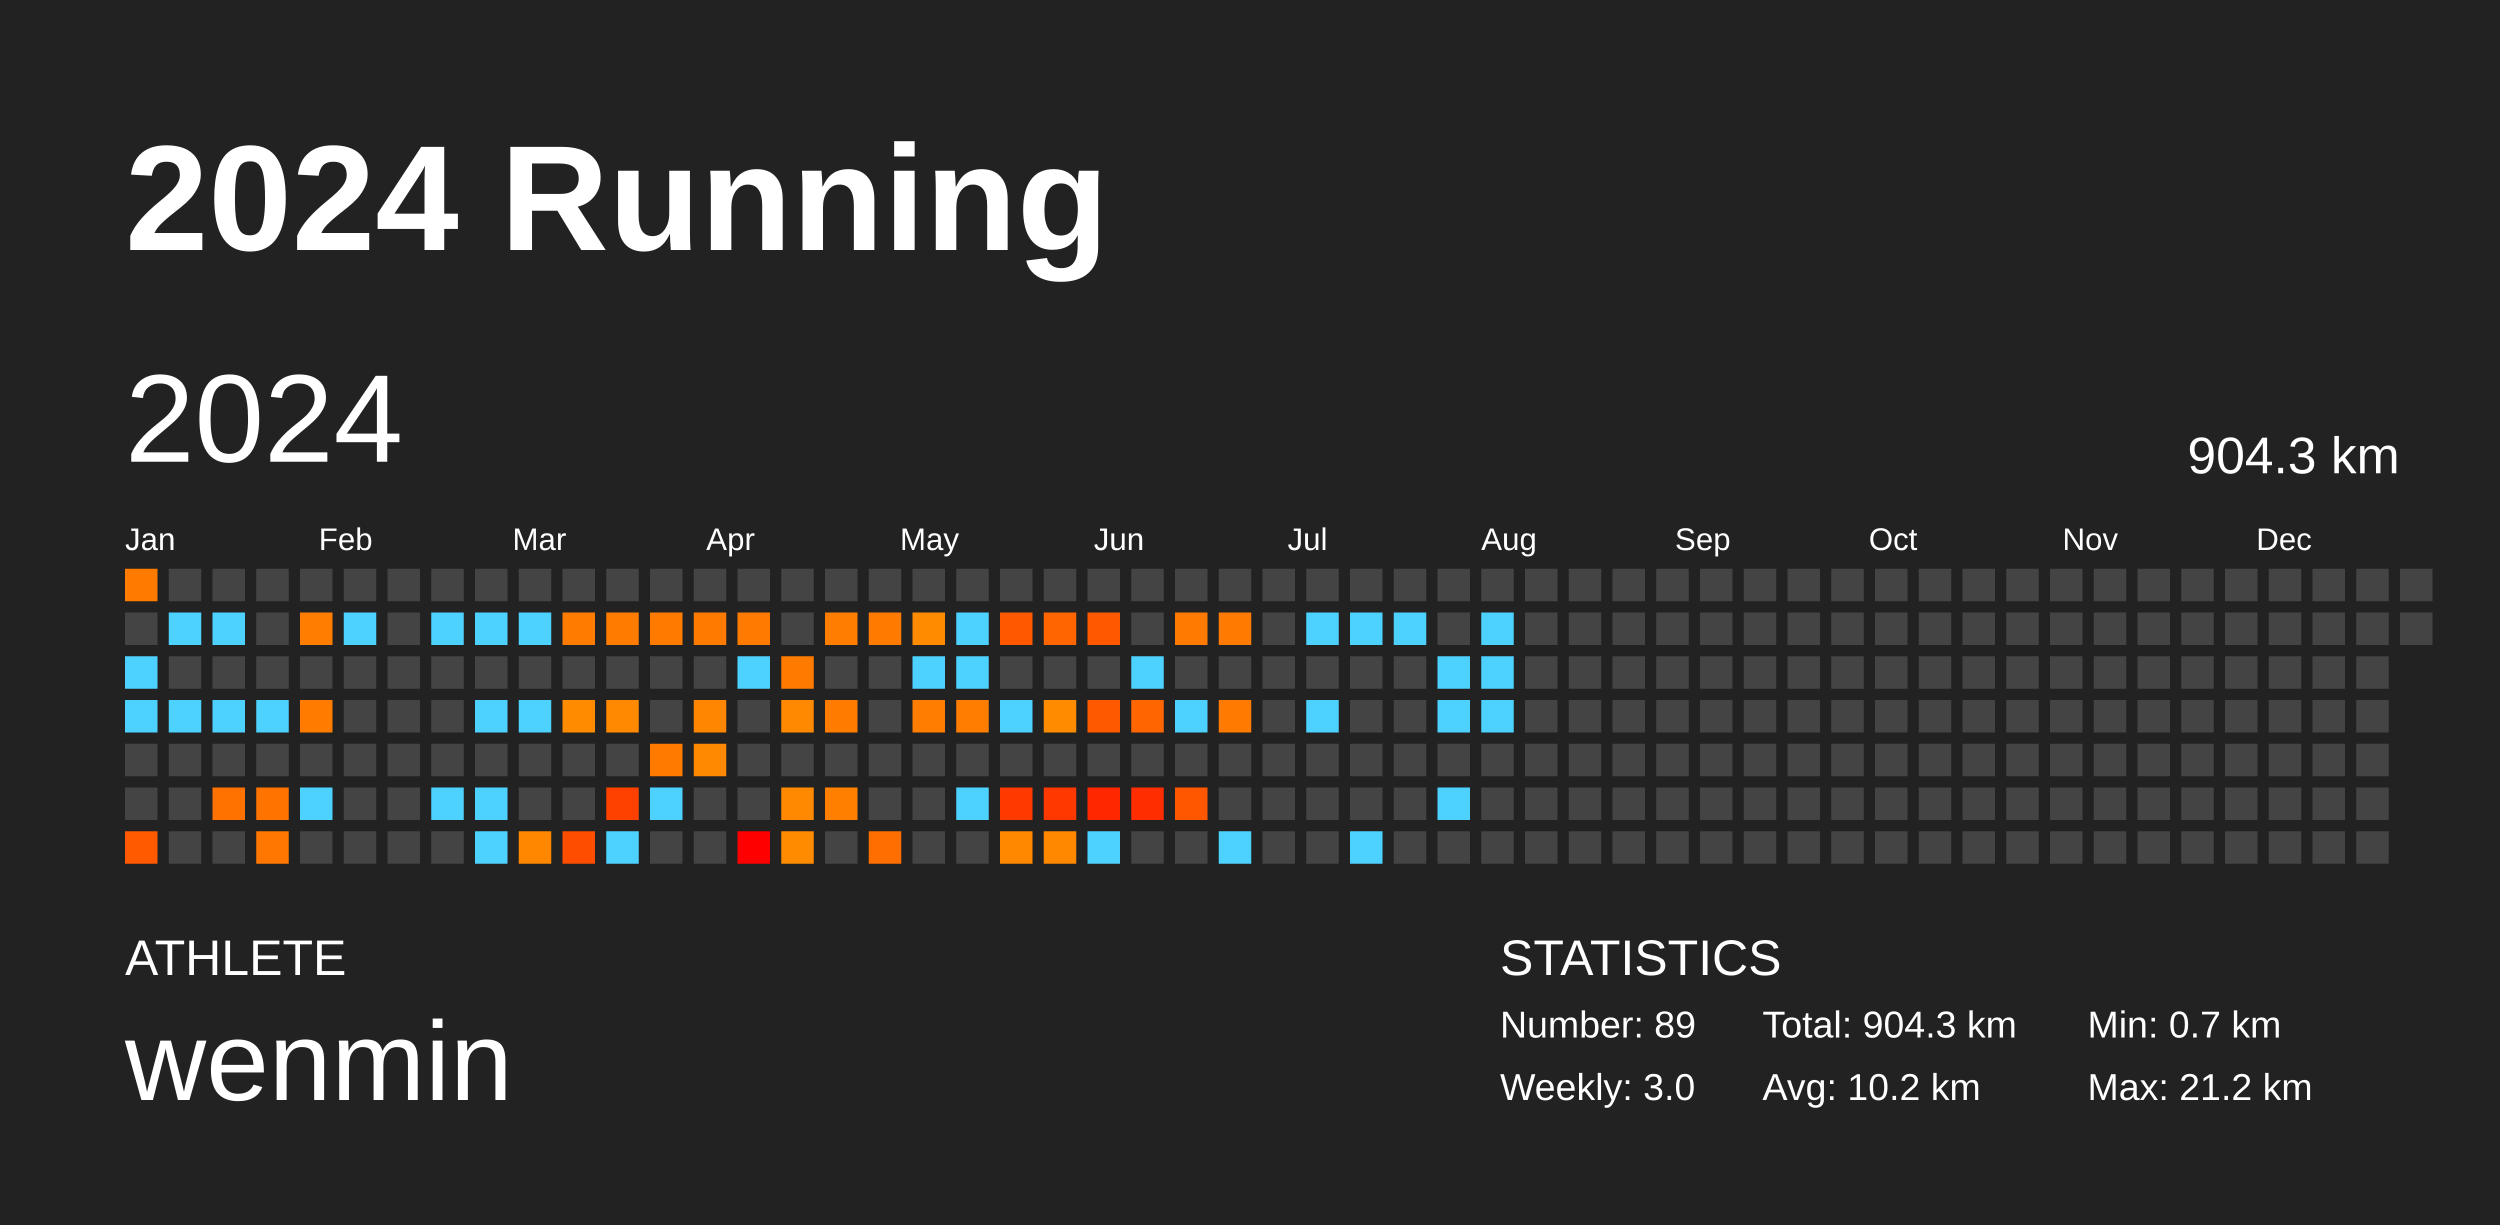
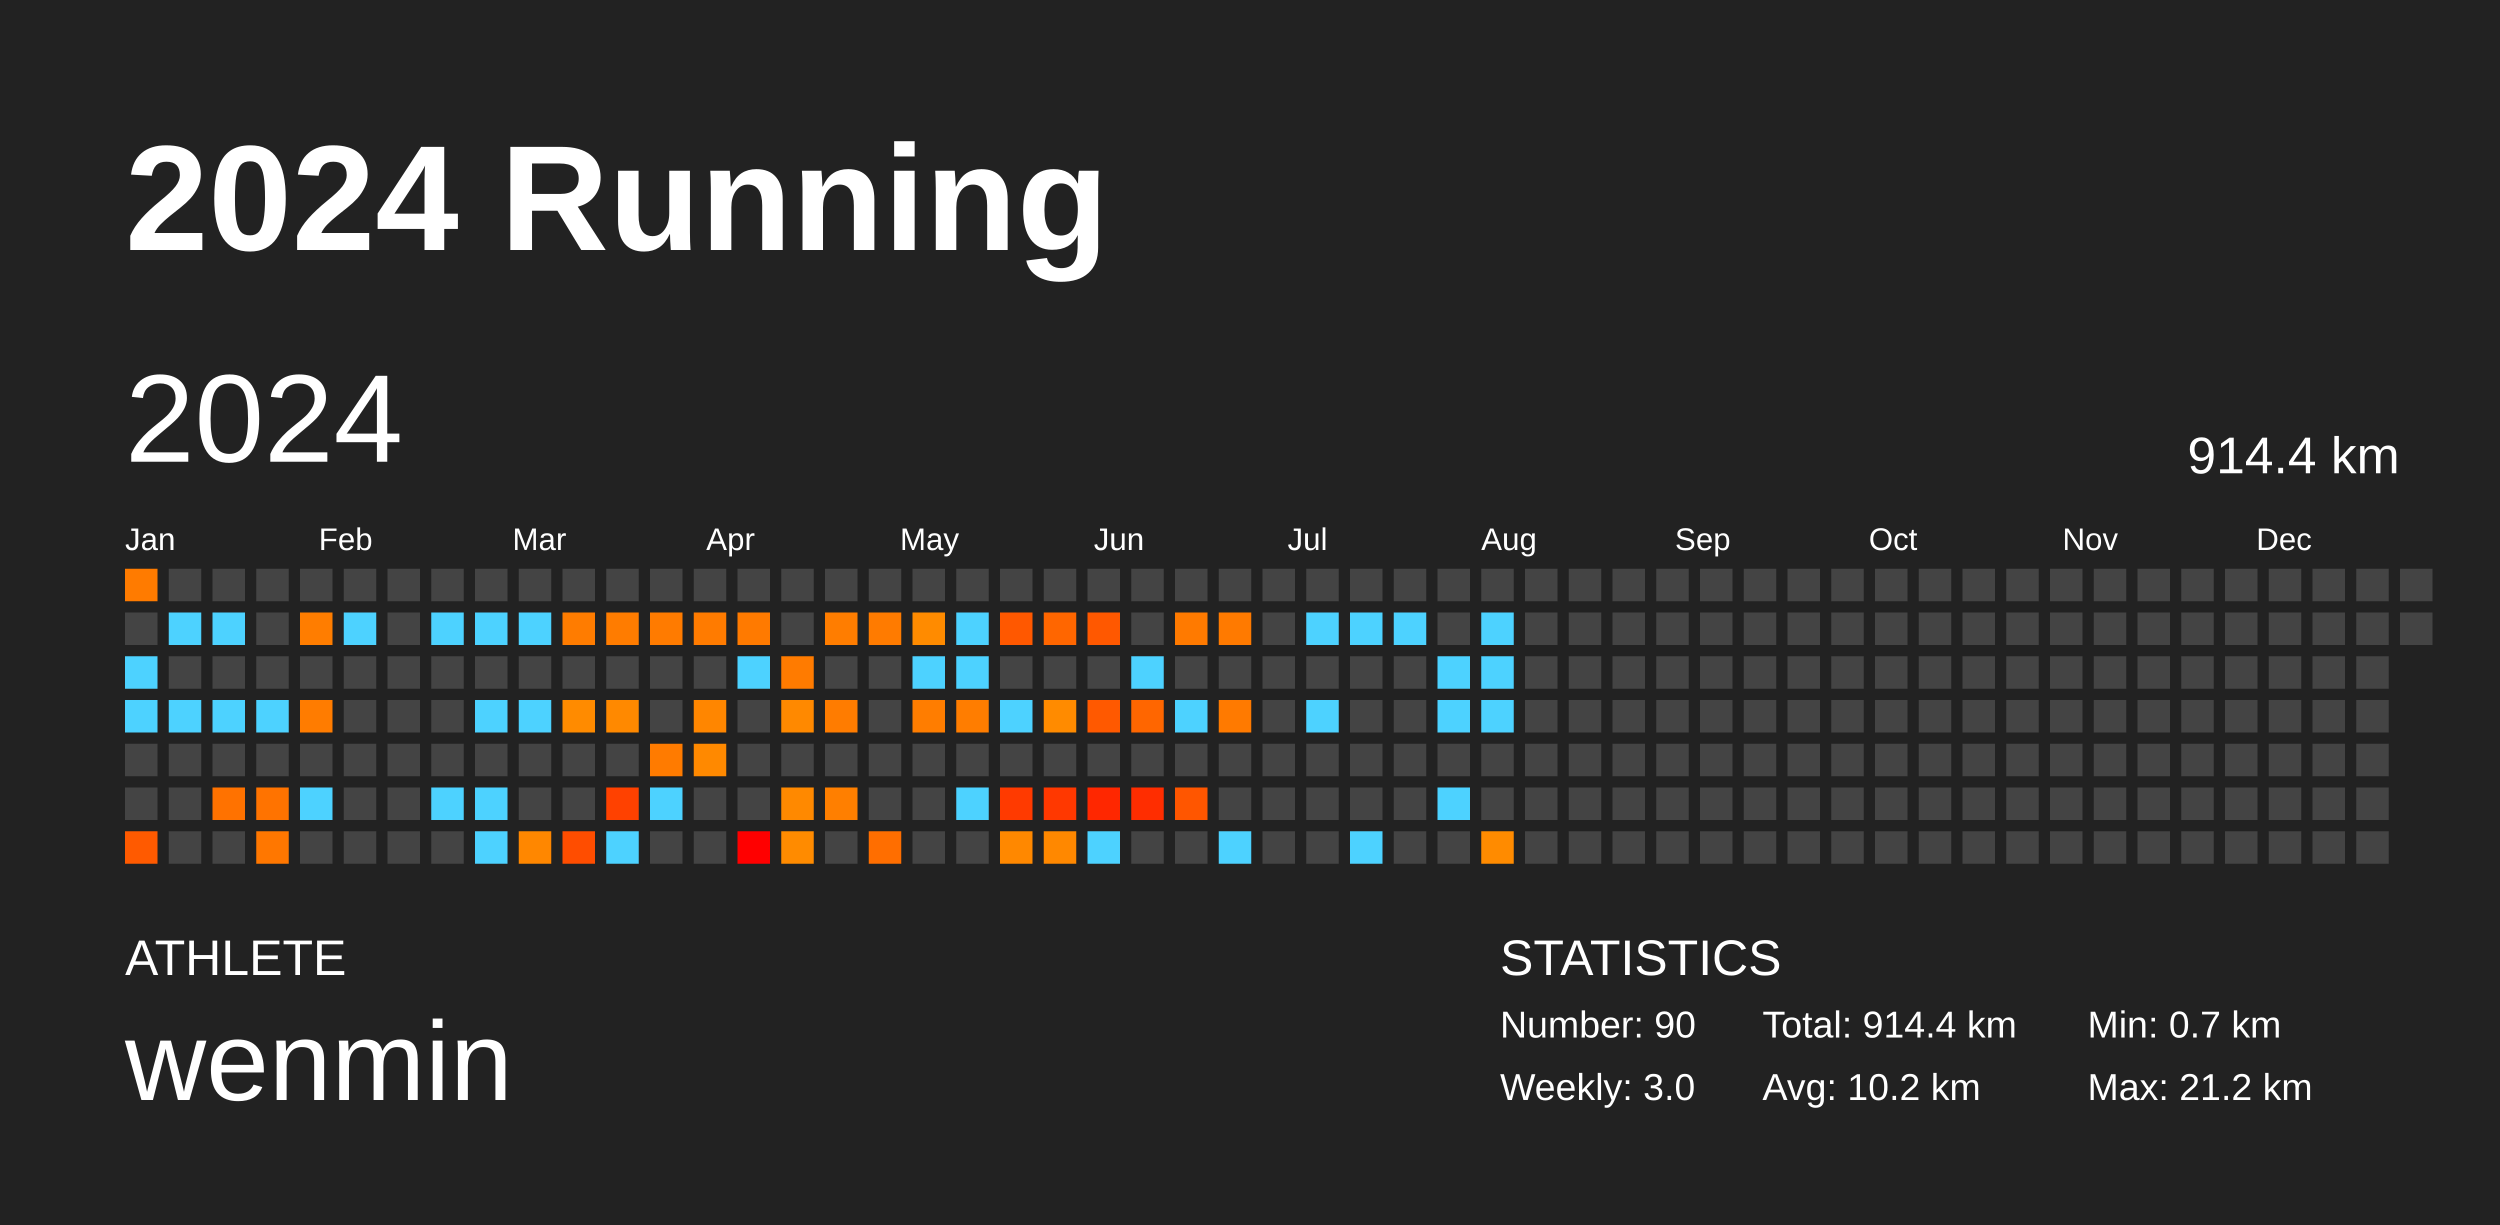
<svg xmlns="http://www.w3.org/2000/svg" baseProfile="full" height="98mm" version="1.1" viewBox="0,0,200,98" width="200mm">
  <defs />
  <rect fill="#222222" height="98" width="200" x="0" y="0" />
  <text fill="#FFFFFF" style="font-size:12px; font-family:Arial; font-weight:bold;" x="10" y="20">2024 Running</text>
  <text fill="#FFFFFF" style="font-size:4px; font-family:Arial" x="10" y="78">ATHLETE</text>
  <text fill="#FFFFFF" style="font-size:9px; font-family:Arial" x="10" y="88">wenmin</text>
  <text fill="#FFFFFF" style="font-size:4px; font-family:Arial" x="120" y="78">STATISTICS</text>
-   <text fill="#FFFFFF" style="font-size:3px; font-family:Arial" x="120" y="83">Number: 89</text>
+   <text fill="#FFFFFF" style="font-size:3px; font-family:Arial" x="120" y="83">Number: 90</text>
  <text fill="#FFFFFF" style="font-size:3px; font-family:Arial" x="120" y="88">Weekly: 3.0</text>
-   <text fill="#FFFFFF" style="font-size:3px; font-family:Arial" x="141" y="83">Total: 904.3 km</text>
+   <text fill="#FFFFFF" style="font-size:3px; font-family:Arial" x="141" y="83">Total: 914.4 km</text>
  <text fill="#FFFFFF" style="font-size:3px; font-family:Arial" x="141" y="88">Avg: 10.2 km</text>
  <text fill="#FFFFFF" style="font-size:3px; font-family:Arial" x="167" y="83">Min: 0.7 km</text>
  <text fill="#FFFFFF" style="font-size:3px; font-family:Arial" x="167" y="88">Max: 21.2 km</text>
  <text dominant-baseline="hanging" fill="#FFFFFF" style="font-size:10.0px; font-family:Arial;" x="10" y="30">2024</text>
-   <text dominant-baseline="hanging" fill="#FFFFFF" style="font-size:4.125px; font-family:Arial;" x="175" y="35">904.3 km</text>
+   <text dominant-baseline="hanging" fill="#FFFFFF" style="font-size:4.125px; font-family:Arial;" x="175" y="35">914.4 km</text>
  <text fill="#FFFFFF" style="font-size:2.5px; font-family:Arial" x="10.0" y="44">Jan</text>
  <text fill="#FFFFFF" style="font-size:2.5px; font-family:Arial" x="25.5" y="44">Feb</text>
  <text fill="#FFFFFF" style="font-size:2.5px; font-family:Arial" x="41.0" y="44">Mar</text>
  <text fill="#FFFFFF" style="font-size:2.5px; font-family:Arial" x="56.5" y="44">Apr</text>
  <text fill="#FFFFFF" style="font-size:2.5px; font-family:Arial" x="72.0" y="44">May</text>
  <text fill="#FFFFFF" style="font-size:2.5px; font-family:Arial" x="87.5" y="44">Jun</text>
  <text fill="#FFFFFF" style="font-size:2.5px; font-family:Arial" x="103.0" y="44">Jul</text>
  <text fill="#FFFFFF" style="font-size:2.5px; font-family:Arial" x="118.5" y="44">Aug</text>
  <text fill="#FFFFFF" style="font-size:2.5px; font-family:Arial" x="134.0" y="44">Sep</text>
  <text fill="#FFFFFF" style="font-size:2.5px; font-family:Arial" x="149.5" y="44">Oct</text>
  <text fill="#FFFFFF" style="font-size:2.5px; font-family:Arial" x="165.0" y="44">Nov</text>
  <text fill="#FFFFFF" style="font-size:2.5px; font-family:Arial" x="180.5" y="44">Dec</text>
  <rect fill="#ff7b00" height="2.6" width="2.6" x="10.0" y="45.5" />
  <rect fill="#444444" height="2.6" width="2.6" x="10.0" y="49.0" />
  <rect fill="#4dd2ff" height="2.6" width="2.6" x="10.0" y="52.5" />
  <rect fill="#4dd2ff" height="2.6" width="2.6" x="10.0" y="56.0" />
  <rect fill="#444444" height="2.6" width="2.6" x="10.0" y="59.5" />
  <rect fill="#444444" height="2.6" width="2.6" x="10.0" y="63.0" />
  <rect fill="#ff5a00" height="2.6" width="2.6" x="10.0" y="66.5" />
  <rect fill="#444444" height="2.6" width="2.6" x="13.5" y="45.5" />
  <rect fill="#4dd2ff" height="2.6" width="2.6" x="13.5" y="49.0" />
  <rect fill="#444444" height="2.6" width="2.6" x="13.5" y="52.5" />
  <rect fill="#4dd2ff" height="2.6" width="2.6" x="13.5" y="56.0" />
  <rect fill="#444444" height="2.6" width="2.6" x="13.5" y="59.5" />
  <rect fill="#444444" height="2.6" width="2.6" x="13.5" y="63.0" />
  <rect fill="#444444" height="2.6" width="2.6" x="13.5" y="66.5" />
  <rect fill="#444444" height="2.6" width="2.6" x="17.0" y="45.5" />
  <rect fill="#4dd2ff" height="2.6" width="2.6" x="17.0" y="49.0" />
  <rect fill="#444444" height="2.6" width="2.6" x="17.0" y="52.5" />
  <rect fill="#4dd2ff" height="2.6" width="2.6" x="17.0" y="56.0" />
  <rect fill="#444444" height="2.6" width="2.6" x="17.0" y="59.5" />
  <rect fill="#ff7200" height="2.6" width="2.6" x="17.0" y="63.0" />
  <rect fill="#444444" height="2.6" width="2.6" x="17.0" y="66.5" />
  <rect fill="#444444" height="2.6" width="2.6" x="20.5" y="45.5" />
  <rect fill="#444444" height="2.6" width="2.6" x="20.5" y="49.0" />
  <rect fill="#444444" height="2.6" width="2.6" x="20.5" y="52.5" />
  <rect fill="#4dd2ff" height="2.6" width="2.6" x="20.5" y="56.0" />
  <rect fill="#444444" height="2.6" width="2.6" x="20.5" y="59.5" />
  <rect fill="#ff7300" height="2.6" width="2.6" x="20.5" y="63.0" />
  <rect fill="#ff7700" height="2.6" width="2.6" x="20.5" y="66.5" />
  <rect fill="#444444" height="2.6" width="2.6" x="24.0" y="45.5" />
  <rect fill="#ff7d00" height="2.6" width="2.6" x="24.0" y="49.0" />
  <rect fill="#444444" height="2.6" width="2.6" x="24.0" y="52.5" />
  <rect fill="#ff7c00" height="2.6" width="2.6" x="24.0" y="56.0" />
  <rect fill="#444444" height="2.6" width="2.6" x="24.0" y="59.5" />
  <rect fill="#4dd2ff" height="2.6" width="2.6" x="24.0" y="63.0" />
  <rect fill="#444444" height="2.6" width="2.6" x="24.0" y="66.5" />
  <rect fill="#444444" height="2.6" width="2.6" x="27.5" y="45.5" />
  <rect fill="#4dd2ff" height="2.6" width="2.6" x="27.5" y="49.0" />
  <rect fill="#444444" height="2.6" width="2.6" x="27.5" y="52.5" />
  <rect fill="#444444" height="2.6" width="2.6" x="27.5" y="56.0" />
  <rect fill="#444444" height="2.6" width="2.6" x="27.5" y="59.5" />
  <rect fill="#444444" height="2.6" width="2.6" x="27.5" y="63.0" />
  <rect fill="#444444" height="2.6" width="2.6" x="27.5" y="66.5" />
  <rect fill="#444444" height="2.6" width="2.6" x="31.0" y="45.5" />
  <rect fill="#444444" height="2.6" width="2.6" x="31.0" y="49.0" />
  <rect fill="#444444" height="2.6" width="2.6" x="31.0" y="52.5" />
  <rect fill="#444444" height="2.6" width="2.6" x="31.0" y="56.0" />
  <rect fill="#444444" height="2.6" width="2.6" x="31.0" y="59.5" />
  <rect fill="#444444" height="2.6" width="2.6" x="31.0" y="63.0" />
  <rect fill="#444444" height="2.6" width="2.6" x="31.0" y="66.5" />
  <rect fill="#444444" height="2.6" width="2.6" x="34.5" y="45.5" />
  <rect fill="#4dd2ff" height="2.6" width="2.6" x="34.5" y="49.0" />
  <rect fill="#444444" height="2.6" width="2.6" x="34.5" y="52.5" />
  <rect fill="#444444" height="2.6" width="2.6" x="34.5" y="56.0" />
  <rect fill="#444444" height="2.6" width="2.6" x="34.5" y="59.5" />
  <rect fill="#4dd2ff" height="2.6" width="2.6" x="34.5" y="63.0" />
  <rect fill="#444444" height="2.6" width="2.6" x="34.5" y="66.5" />
  <rect fill="#444444" height="2.6" width="2.6" x="38.0" y="45.5" />
  <rect fill="#4dd2ff" height="2.6" width="2.6" x="38.0" y="49.0" />
  <rect fill="#444444" height="2.6" width="2.6" x="38.0" y="52.5" />
  <rect fill="#4dd2ff" height="2.6" width="2.6" x="38.0" y="56.0" />
  <rect fill="#444444" height="2.6" width="2.6" x="38.0" y="59.5" />
  <rect fill="#4dd2ff" height="2.6" width="2.6" x="38.0" y="63.0" />
  <rect fill="#4dd2ff" height="2.6" width="2.6" x="38.0" y="66.5" />
  <rect fill="#444444" height="2.6" width="2.6" x="41.5" y="45.5" />
  <rect fill="#4dd2ff" height="2.6" width="2.6" x="41.5" y="49.0" />
  <rect fill="#444444" height="2.6" width="2.6" x="41.5" y="52.5" />
  <rect fill="#4dd2ff" height="2.6" width="2.6" x="41.5" y="56.0" />
  <rect fill="#444444" height="2.6" width="2.6" x="41.5" y="59.5" />
  <rect fill="#444444" height="2.6" width="2.6" x="41.5" y="63.0" />
  <rect fill="#ff8700" height="2.6" width="2.6" x="41.5" y="66.5" />
  <rect fill="#444444" height="2.6" width="2.6" x="45.0" y="45.5" />
  <rect fill="#ff7c00" height="2.6" width="2.6" x="45.0" y="49.0" />
  <rect fill="#444444" height="2.6" width="2.6" x="45.0" y="52.5" />
  <rect fill="#ff8b00" height="2.6" width="2.6" x="45.0" y="56.0" />
  <rect fill="#444444" height="2.6" width="2.6" x="45.0" y="59.5" />
  <rect fill="#444444" height="2.6" width="2.6" x="45.0" y="63.0" />
  <rect fill="#ff4d00" height="2.6" width="2.6" x="45.0" y="66.5" />
  <rect fill="#444444" height="2.6" width="2.6" x="48.5" y="45.5" />
  <rect fill="#ff7c00" height="2.6" width="2.6" x="48.5" y="49.0" />
  <rect fill="#444444" height="2.6" width="2.6" x="48.5" y="52.5" />
  <rect fill="#ff8900" height="2.6" width="2.6" x="48.5" y="56.0" />
  <rect fill="#444444" height="2.6" width="2.6" x="48.5" y="59.5" />
  <rect fill="#ff4100" height="2.6" width="2.6" x="48.5" y="63.0" />
  <rect fill="#4dd2ff" height="2.6" width="2.6" x="48.5" y="66.5" />
  <rect fill="#444444" height="2.6" width="2.6" x="52.0" y="45.5" />
  <rect fill="#ff7b00" height="2.6" width="2.6" x="52.0" y="49.0" />
  <rect fill="#444444" height="2.6" width="2.6" x="52.0" y="52.5" />
  <rect fill="#444444" height="2.6" width="2.6" x="52.0" y="56.0" />
  <rect fill="#ff7b00" height="2.6" width="2.6" x="52.0" y="59.5" />
  <rect fill="#4dd2ff" height="2.6" width="2.6" x="52.0" y="63.0" />
  <rect fill="#444444" height="2.6" width="2.6" x="52.0" y="66.5" />
  <rect fill="#444444" height="2.6" width="2.6" x="55.5" y="45.5" />
  <rect fill="#ff7b00" height="2.6" width="2.6" x="55.5" y="49.0" />
  <rect fill="#444444" height="2.6" width="2.6" x="55.5" y="52.5" />
  <rect fill="#ff8600" height="2.6" width="2.6" x="55.5" y="56.0" />
  <rect fill="#ff8900" height="2.6" width="2.6" x="55.5" y="59.5" />
  <rect fill="#444444" height="2.6" width="2.6" x="55.5" y="63.0" />
  <rect fill="#444444" height="2.6" width="2.6" x="55.5" y="66.5" />
  <rect fill="#444444" height="2.6" width="2.6" x="59.0" y="45.5" />
  <rect fill="#ff7a00" height="2.6" width="2.6" x="59.0" y="49.0" />
  <rect fill="#4dd2ff" height="2.6" width="2.6" x="59.0" y="52.5" />
  <rect fill="#444444" height="2.6" width="2.6" x="59.0" y="56.0" />
  <rect fill="#444444" height="2.6" width="2.6" x="59.0" y="59.5" />
  <rect fill="#444444" height="2.6" width="2.6" x="59.0" y="63.0" />
  <rect fill="red" height="2.6" width="2.6" x="59.0" y="66.5" />
  <rect fill="#444444" height="2.6" width="2.6" x="62.5" y="45.5" />
  <rect fill="#444444" height="2.6" width="2.6" x="62.5" y="49.0" />
  <rect fill="#ff7b00" height="2.6" width="2.6" x="62.5" y="52.5" />
  <rect fill="#ff8900" height="2.6" width="2.6" x="62.5" y="56.0" />
  <rect fill="#444444" height="2.6" width="2.6" x="62.5" y="59.5" />
  <rect fill="#ff8900" height="2.6" width="2.6" x="62.5" y="63.0" />
  <rect fill="#ff8b00" height="2.6" width="2.6" x="62.5" y="66.5" />
  <rect fill="#444444" height="2.6" width="2.6" x="66.0" y="45.5" />
  <rect fill="#ff7d00" height="2.6" width="2.6" x="66.0" y="49.0" />
  <rect fill="#444444" height="2.6" width="2.6" x="66.0" y="52.5" />
  <rect fill="#ff7c00" height="2.6" width="2.6" x="66.0" y="56.0" />
  <rect fill="#444444" height="2.6" width="2.6" x="66.0" y="59.5" />
  <rect fill="#ff7f00" height="2.6" width="2.6" x="66.0" y="63.0" />
  <rect fill="#444444" height="2.6" width="2.6" x="66.0" y="66.5" />
  <rect fill="#444444" height="2.6" width="2.6" x="69.5" y="45.5" />
  <rect fill="#ff7b00" height="2.6" width="2.6" x="69.5" y="49.0" />
  <rect fill="#444444" height="2.6" width="2.6" x="69.5" y="52.5" />
  <rect fill="#444444" height="2.6" width="2.6" x="69.5" y="56.0" />
  <rect fill="#444444" height="2.6" width="2.6" x="69.5" y="59.5" />
  <rect fill="#444444" height="2.6" width="2.6" x="69.5" y="63.0" />
  <rect fill="#ff6e00" height="2.6" width="2.6" x="69.5" y="66.5" />
  <rect fill="#444444" height="2.6" width="2.6" x="73.0" y="45.5" />
  <rect fill="#ff8b00" height="2.6" width="2.6" x="73.0" y="49.0" />
  <rect fill="#4dd2ff" height="2.6" width="2.6" x="73.0" y="52.5" />
  <rect fill="#ff7d00" height="2.6" width="2.6" x="73.0" y="56.0" />
  <rect fill="#444444" height="2.6" width="2.6" x="73.0" y="59.5" />
  <rect fill="#444444" height="2.6" width="2.6" x="73.0" y="63.0" />
  <rect fill="#444444" height="2.6" width="2.6" x="73.0" y="66.5" />
  <rect fill="#444444" height="2.6" width="2.6" x="76.5" y="45.5" />
  <rect fill="#4dd2ff" height="2.6" width="2.6" x="76.5" y="49.0" />
  <rect fill="#4dd2ff" height="2.6" width="2.6" x="76.5" y="52.5" />
  <rect fill="#ff7d00" height="2.6" width="2.6" x="76.5" y="56.0" />
  <rect fill="#444444" height="2.6" width="2.6" x="76.5" y="59.5" />
  <rect fill="#4dd2ff" height="2.6" width="2.6" x="76.5" y="63.0" />
  <rect fill="#444444" height="2.6" width="2.6" x="76.5" y="66.5" />
  <rect fill="#444444" height="2.6" width="2.6" x="80.0" y="45.5" />
  <rect fill="#ff5800" height="2.6" width="2.6" x="80.0" y="49.0" />
  <rect fill="#444444" height="2.6" width="2.6" x="80.0" y="52.5" />
  <rect fill="#4dd2ff" height="2.6" width="2.6" x="80.0" y="56.0" />
  <rect fill="#444444" height="2.6" width="2.6" x="80.0" y="59.5" />
  <rect fill="#ff3a00" height="2.6" width="2.6" x="80.0" y="63.0" />
  <rect fill="#ff8800" height="2.6" width="2.6" x="80.0" y="66.5" />
  <rect fill="#444444" height="2.6" width="2.6" x="83.5" y="45.5" />
  <rect fill="#ff6600" height="2.6" width="2.6" x="83.5" y="49.0" />
  <rect fill="#444444" height="2.6" width="2.6" x="83.5" y="52.5" />
  <rect fill="#ff8b00" height="2.6" width="2.6" x="83.5" y="56.0" />
  <rect fill="#444444" height="2.6" width="2.6" x="83.5" y="59.5" />
  <rect fill="#ff3800" height="2.6" width="2.6" x="83.5" y="63.0" />
  <rect fill="#ff8800" height="2.6" width="2.6" x="83.5" y="66.5" />
  <rect fill="#444444" height="2.6" width="2.6" x="87.0" y="45.5" />
  <rect fill="#ff5800" height="2.6" width="2.6" x="87.0" y="49.0" />
  <rect fill="#444444" height="2.6" width="2.6" x="87.0" y="52.5" />
  <rect fill="#ff5900" height="2.6" width="2.6" x="87.0" y="56.0" />
  <rect fill="#444444" height="2.6" width="2.6" x="87.0" y="59.5" />
  <rect fill="#ff2700" height="2.6" width="2.6" x="87.0" y="63.0" />
  <rect fill="#4dd2ff" height="2.6" width="2.6" x="87.0" y="66.5" />
  <rect fill="#444444" height="2.6" width="2.6" x="90.5" y="45.5" />
  <rect fill="#444444" height="2.6" width="2.6" x="90.5" y="49.0" />
  <rect fill="#4dd2ff" height="2.6" width="2.6" x="90.5" y="52.5" />
  <rect fill="#ff6600" height="2.6" width="2.6" x="90.5" y="56.0" />
  <rect fill="#444444" height="2.6" width="2.6" x="90.5" y="59.5" />
  <rect fill="#ff2d00" height="2.6" width="2.6" x="90.5" y="63.0" />
  <rect fill="#444444" height="2.6" width="2.6" x="90.5" y="66.5" />
  <rect fill="#444444" height="2.6" width="2.6" x="94.0" y="45.5" />
  <rect fill="#ff7a00" height="2.6" width="2.6" x="94.0" y="49.0" />
  <rect fill="#444444" height="2.6" width="2.6" x="94.0" y="52.5" />
  <rect fill="#4dd2ff" height="2.6" width="2.6" x="94.0" y="56.0" />
  <rect fill="#444444" height="2.6" width="2.6" x="94.0" y="59.5" />
  <rect fill="#ff5600" height="2.6" width="2.6" x="94.0" y="63.0" />
  <rect fill="#444444" height="2.6" width="2.6" x="94.0" y="66.5" />
  <rect fill="#444444" height="2.6" width="2.6" x="97.5" y="45.5" />
  <rect fill="#ff7a00" height="2.6" width="2.6" x="97.5" y="49.0" />
  <rect fill="#444444" height="2.6" width="2.6" x="97.5" y="52.5" />
  <rect fill="#ff7a00" height="2.6" width="2.6" x="97.5" y="56.0" />
  <rect fill="#444444" height="2.6" width="2.6" x="97.5" y="59.5" />
  <rect fill="#444444" height="2.6" width="2.6" x="97.5" y="63.0" />
  <rect fill="#4dd2ff" height="2.6" width="2.6" x="97.5" y="66.5" />
  <rect fill="#444444" height="2.6" width="2.6" x="101.0" y="45.5" />
  <rect fill="#444444" height="2.6" width="2.6" x="101.0" y="49.0" />
  <rect fill="#444444" height="2.6" width="2.6" x="101.0" y="52.5" />
  <rect fill="#444444" height="2.6" width="2.6" x="101.0" y="56.0" />
  <rect fill="#444444" height="2.6" width="2.6" x="101.0" y="59.5" />
  <rect fill="#444444" height="2.6" width="2.6" x="101.0" y="63.0" />
  <rect fill="#444444" height="2.6" width="2.6" x="101.0" y="66.5" />
  <rect fill="#444444" height="2.6" width="2.6" x="104.5" y="45.5" />
  <rect fill="#4dd2ff" height="2.6" width="2.6" x="104.5" y="49.0" />
  <rect fill="#444444" height="2.6" width="2.6" x="104.5" y="52.5" />
  <rect fill="#4dd2ff" height="2.6" width="2.6" x="104.5" y="56.0" />
  <rect fill="#444444" height="2.6" width="2.6" x="104.5" y="59.5" />
  <rect fill="#444444" height="2.6" width="2.6" x="104.5" y="63.0" />
  <rect fill="#444444" height="2.6" width="2.6" x="104.5" y="66.5" />
  <rect fill="#444444" height="2.6" width="2.6" x="108.0" y="45.5" />
  <rect fill="#4dd2ff" height="2.6" width="2.6" x="108.0" y="49.0" />
  <rect fill="#444444" height="2.6" width="2.6" x="108.0" y="52.5" />
  <rect fill="#444444" height="2.6" width="2.6" x="108.0" y="56.0" />
  <rect fill="#444444" height="2.6" width="2.6" x="108.0" y="59.5" />
  <rect fill="#444444" height="2.6" width="2.6" x="108.0" y="63.0" />
  <rect fill="#4dd2ff" height="2.6" width="2.6" x="108.0" y="66.5" />
  <rect fill="#444444" height="2.6" width="2.6" x="111.5" y="45.5" />
  <rect fill="#4dd2ff" height="2.6" width="2.6" x="111.5" y="49.0" />
  <rect fill="#444444" height="2.6" width="2.6" x="111.5" y="52.5" />
  <rect fill="#444444" height="2.6" width="2.6" x="111.5" y="56.0" />
  <rect fill="#444444" height="2.6" width="2.6" x="111.5" y="59.5" />
  <rect fill="#444444" height="2.6" width="2.6" x="111.5" y="63.0" />
  <rect fill="#444444" height="2.6" width="2.6" x="111.5" y="66.5" />
  <rect fill="#444444" height="2.6" width="2.6" x="115.0" y="45.5" />
  <rect fill="#444444" height="2.6" width="2.6" x="115.0" y="49.0" />
  <rect fill="#4dd2ff" height="2.6" width="2.6" x="115.0" y="52.5" />
  <rect fill="#4dd2ff" height="2.6" width="2.6" x="115.0" y="56.0" />
  <rect fill="#444444" height="2.6" width="2.6" x="115.0" y="59.5" />
  <rect fill="#4dd2ff" height="2.6" width="2.6" x="115.0" y="63.0" />
  <rect fill="#444444" height="2.6" width="2.6" x="115.0" y="66.5" />
  <rect fill="#444444" height="2.6" width="2.6" x="118.5" y="45.5" />
  <rect fill="#4dd2ff" height="2.6" width="2.6" x="118.5" y="49.0" />
  <rect fill="#4dd2ff" height="2.6" width="2.6" x="118.5" y="52.5" />
  <rect fill="#4dd2ff" height="2.6" width="2.6" x="118.5" y="56.0" />
  <rect fill="#444444" height="2.6" width="2.6" x="118.5" y="59.5" />
  <rect fill="#444444" height="2.6" width="2.6" x="118.5" y="63.0" />
-   <rect fill="#444444" height="2.6" width="2.6" x="118.5" y="66.5" />
+   <rect fill="#ff8b00" height="2.6" width="2.6" x="118.5" y="66.5" />
  <rect fill="#444444" height="2.6" width="2.6" x="122.0" y="45.5" />
  <rect fill="#444444" height="2.6" width="2.6" x="122.0" y="49.0" />
  <rect fill="#444444" height="2.6" width="2.6" x="122.0" y="52.5" />
  <rect fill="#444444" height="2.6" width="2.6" x="122.0" y="56.0" />
  <rect fill="#444444" height="2.6" width="2.6" x="122.0" y="59.5" />
  <rect fill="#444444" height="2.6" width="2.6" x="122.0" y="63.0" />
  <rect fill="#444444" height="2.6" width="2.6" x="122.0" y="66.5" />
  <rect fill="#444444" height="2.6" width="2.6" x="125.5" y="45.5" />
  <rect fill="#444444" height="2.6" width="2.6" x="125.5" y="49.0" />
  <rect fill="#444444" height="2.6" width="2.6" x="125.5" y="52.5" />
  <rect fill="#444444" height="2.6" width="2.6" x="125.5" y="56.0" />
  <rect fill="#444444" height="2.6" width="2.6" x="125.5" y="59.5" />
  <rect fill="#444444" height="2.6" width="2.6" x="125.5" y="63.0" />
  <rect fill="#444444" height="2.6" width="2.6" x="125.5" y="66.5" />
  <rect fill="#444444" height="2.6" width="2.6" x="129.0" y="45.5" />
  <rect fill="#444444" height="2.6" width="2.6" x="129.0" y="49.0" />
  <rect fill="#444444" height="2.6" width="2.6" x="129.0" y="52.5" />
  <rect fill="#444444" height="2.6" width="2.6" x="129.0" y="56.0" />
  <rect fill="#444444" height="2.6" width="2.6" x="129.0" y="59.5" />
  <rect fill="#444444" height="2.6" width="2.6" x="129.0" y="63.0" />
  <rect fill="#444444" height="2.6" width="2.6" x="129.0" y="66.5" />
  <rect fill="#444444" height="2.6" width="2.6" x="132.5" y="45.5" />
  <rect fill="#444444" height="2.6" width="2.6" x="132.5" y="49.0" />
  <rect fill="#444444" height="2.6" width="2.6" x="132.5" y="52.5" />
  <rect fill="#444444" height="2.6" width="2.6" x="132.5" y="56.0" />
  <rect fill="#444444" height="2.6" width="2.6" x="132.5" y="59.5" />
  <rect fill="#444444" height="2.6" width="2.6" x="132.5" y="63.0" />
  <rect fill="#444444" height="2.6" width="2.6" x="132.5" y="66.5" />
  <rect fill="#444444" height="2.6" width="2.6" x="136.0" y="45.5" />
  <rect fill="#444444" height="2.6" width="2.6" x="136.0" y="49.0" />
  <rect fill="#444444" height="2.6" width="2.6" x="136.0" y="52.5" />
  <rect fill="#444444" height="2.6" width="2.6" x="136.0" y="56.0" />
  <rect fill="#444444" height="2.6" width="2.6" x="136.0" y="59.5" />
  <rect fill="#444444" height="2.6" width="2.6" x="136.0" y="63.0" />
  <rect fill="#444444" height="2.6" width="2.6" x="136.0" y="66.5" />
  <rect fill="#444444" height="2.6" width="2.6" x="139.5" y="45.5" />
  <rect fill="#444444" height="2.6" width="2.6" x="139.5" y="49.0" />
  <rect fill="#444444" height="2.6" width="2.6" x="139.5" y="52.5" />
  <rect fill="#444444" height="2.6" width="2.6" x="139.5" y="56.0" />
  <rect fill="#444444" height="2.6" width="2.6" x="139.5" y="59.5" />
  <rect fill="#444444" height="2.6" width="2.6" x="139.5" y="63.0" />
  <rect fill="#444444" height="2.6" width="2.6" x="139.5" y="66.5" />
  <rect fill="#444444" height="2.6" width="2.6" x="143.0" y="45.5" />
  <rect fill="#444444" height="2.6" width="2.6" x="143.0" y="49.0" />
  <rect fill="#444444" height="2.6" width="2.6" x="143.0" y="52.5" />
  <rect fill="#444444" height="2.6" width="2.6" x="143.0" y="56.0" />
  <rect fill="#444444" height="2.6" width="2.6" x="143.0" y="59.5" />
  <rect fill="#444444" height="2.6" width="2.6" x="143.0" y="63.0" />
  <rect fill="#444444" height="2.6" width="2.6" x="143.0" y="66.5" />
  <rect fill="#444444" height="2.6" width="2.6" x="146.5" y="45.5" />
  <rect fill="#444444" height="2.6" width="2.6" x="146.5" y="49.0" />
  <rect fill="#444444" height="2.6" width="2.6" x="146.5" y="52.5" />
  <rect fill="#444444" height="2.6" width="2.6" x="146.5" y="56.0" />
  <rect fill="#444444" height="2.6" width="2.6" x="146.5" y="59.5" />
  <rect fill="#444444" height="2.6" width="2.6" x="146.5" y="63.0" />
  <rect fill="#444444" height="2.6" width="2.6" x="146.5" y="66.5" />
  <rect fill="#444444" height="2.6" width="2.6" x="150.0" y="45.5" />
  <rect fill="#444444" height="2.6" width="2.6" x="150.0" y="49.0" />
  <rect fill="#444444" height="2.6" width="2.6" x="150.0" y="52.5" />
  <rect fill="#444444" height="2.6" width="2.6" x="150.0" y="56.0" />
  <rect fill="#444444" height="2.6" width="2.6" x="150.0" y="59.5" />
  <rect fill="#444444" height="2.6" width="2.6" x="150.0" y="63.0" />
  <rect fill="#444444" height="2.6" width="2.6" x="150.0" y="66.5" />
  <rect fill="#444444" height="2.6" width="2.6" x="153.5" y="45.5" />
  <rect fill="#444444" height="2.6" width="2.6" x="153.5" y="49.0" />
  <rect fill="#444444" height="2.6" width="2.6" x="153.5" y="52.5" />
  <rect fill="#444444" height="2.6" width="2.6" x="153.5" y="56.0" />
  <rect fill="#444444" height="2.6" width="2.6" x="153.5" y="59.5" />
  <rect fill="#444444" height="2.6" width="2.6" x="153.5" y="63.0" />
  <rect fill="#444444" height="2.6" width="2.6" x="153.5" y="66.5" />
  <rect fill="#444444" height="2.6" width="2.6" x="157.0" y="45.5" />
  <rect fill="#444444" height="2.6" width="2.6" x="157.0" y="49.0" />
  <rect fill="#444444" height="2.6" width="2.6" x="157.0" y="52.5" />
  <rect fill="#444444" height="2.6" width="2.6" x="157.0" y="56.0" />
  <rect fill="#444444" height="2.6" width="2.6" x="157.0" y="59.5" />
  <rect fill="#444444" height="2.6" width="2.6" x="157.0" y="63.0" />
  <rect fill="#444444" height="2.6" width="2.6" x="157.0" y="66.5" />
  <rect fill="#444444" height="2.6" width="2.6" x="160.5" y="45.5" />
  <rect fill="#444444" height="2.6" width="2.6" x="160.5" y="49.0" />
  <rect fill="#444444" height="2.6" width="2.6" x="160.5" y="52.5" />
  <rect fill="#444444" height="2.6" width="2.6" x="160.5" y="56.0" />
  <rect fill="#444444" height="2.6" width="2.6" x="160.5" y="59.5" />
  <rect fill="#444444" height="2.6" width="2.6" x="160.5" y="63.0" />
  <rect fill="#444444" height="2.6" width="2.6" x="160.5" y="66.5" />
  <rect fill="#444444" height="2.6" width="2.6" x="164.0" y="45.5" />
  <rect fill="#444444" height="2.6" width="2.6" x="164.0" y="49.0" />
  <rect fill="#444444" height="2.6" width="2.6" x="164.0" y="52.5" />
  <rect fill="#444444" height="2.6" width="2.6" x="164.0" y="56.0" />
  <rect fill="#444444" height="2.6" width="2.6" x="164.0" y="59.5" />
  <rect fill="#444444" height="2.6" width="2.6" x="164.0" y="63.0" />
  <rect fill="#444444" height="2.6" width="2.6" x="164.0" y="66.5" />
  <rect fill="#444444" height="2.6" width="2.6" x="167.5" y="45.5" />
  <rect fill="#444444" height="2.6" width="2.6" x="167.5" y="49.0" />
  <rect fill="#444444" height="2.6" width="2.6" x="167.5" y="52.5" />
  <rect fill="#444444" height="2.6" width="2.6" x="167.5" y="56.0" />
  <rect fill="#444444" height="2.6" width="2.6" x="167.5" y="59.5" />
  <rect fill="#444444" height="2.6" width="2.6" x="167.5" y="63.0" />
  <rect fill="#444444" height="2.6" width="2.6" x="167.5" y="66.5" />
  <rect fill="#444444" height="2.6" width="2.6" x="171.0" y="45.5" />
  <rect fill="#444444" height="2.6" width="2.6" x="171.0" y="49.0" />
  <rect fill="#444444" height="2.6" width="2.6" x="171.0" y="52.5" />
  <rect fill="#444444" height="2.6" width="2.6" x="171.0" y="56.0" />
  <rect fill="#444444" height="2.6" width="2.6" x="171.0" y="59.5" />
  <rect fill="#444444" height="2.6" width="2.6" x="171.0" y="63.0" />
  <rect fill="#444444" height="2.6" width="2.6" x="171.0" y="66.5" />
  <rect fill="#444444" height="2.6" width="2.6" x="174.5" y="45.5" />
  <rect fill="#444444" height="2.6" width="2.6" x="174.5" y="49.0" />
  <rect fill="#444444" height="2.6" width="2.6" x="174.5" y="52.5" />
  <rect fill="#444444" height="2.6" width="2.6" x="174.5" y="56.0" />
  <rect fill="#444444" height="2.6" width="2.6" x="174.5" y="59.5" />
  <rect fill="#444444" height="2.6" width="2.6" x="174.5" y="63.0" />
  <rect fill="#444444" height="2.6" width="2.6" x="174.5" y="66.5" />
  <rect fill="#444444" height="2.6" width="2.6" x="178.0" y="45.5" />
  <rect fill="#444444" height="2.6" width="2.6" x="178.0" y="49.0" />
  <rect fill="#444444" height="2.6" width="2.6" x="178.0" y="52.5" />
  <rect fill="#444444" height="2.6" width="2.6" x="178.0" y="56.0" />
  <rect fill="#444444" height="2.6" width="2.6" x="178.0" y="59.5" />
  <rect fill="#444444" height="2.6" width="2.6" x="178.0" y="63.0" />
  <rect fill="#444444" height="2.6" width="2.6" x="178.0" y="66.5" />
  <rect fill="#444444" height="2.6" width="2.6" x="181.5" y="45.5" />
  <rect fill="#444444" height="2.6" width="2.6" x="181.5" y="49.0" />
  <rect fill="#444444" height="2.6" width="2.6" x="181.5" y="52.5" />
  <rect fill="#444444" height="2.6" width="2.6" x="181.5" y="56.0" />
  <rect fill="#444444" height="2.6" width="2.6" x="181.5" y="59.5" />
  <rect fill="#444444" height="2.6" width="2.6" x="181.5" y="63.0" />
  <rect fill="#444444" height="2.6" width="2.6" x="181.5" y="66.5" />
  <rect fill="#444444" height="2.6" width="2.6" x="185.0" y="45.5" />
  <rect fill="#444444" height="2.6" width="2.6" x="185.0" y="49.0" />
  <rect fill="#444444" height="2.6" width="2.6" x="185.0" y="52.5" />
  <rect fill="#444444" height="2.6" width="2.6" x="185.0" y="56.0" />
  <rect fill="#444444" height="2.6" width="2.6" x="185.0" y="59.5" />
  <rect fill="#444444" height="2.6" width="2.6" x="185.0" y="63.0" />
  <rect fill="#444444" height="2.6" width="2.6" x="185.0" y="66.5" />
  <rect fill="#444444" height="2.6" width="2.6" x="188.5" y="45.5" />
  <rect fill="#444444" height="2.6" width="2.6" x="188.5" y="49.0" />
  <rect fill="#444444" height="2.6" width="2.6" x="188.5" y="52.5" />
  <rect fill="#444444" height="2.6" width="2.6" x="188.5" y="56.0" />
  <rect fill="#444444" height="2.6" width="2.6" x="188.5" y="59.5" />
  <rect fill="#444444" height="2.6" width="2.6" x="188.5" y="63.0" />
  <rect fill="#444444" height="2.6" width="2.6" x="188.5" y="66.5" />
  <rect fill="#444444" height="2.6" width="2.6" x="192.0" y="45.5" />
  <rect fill="#444444" height="2.6" width="2.6" x="192.0" y="49.0" />
</svg>
